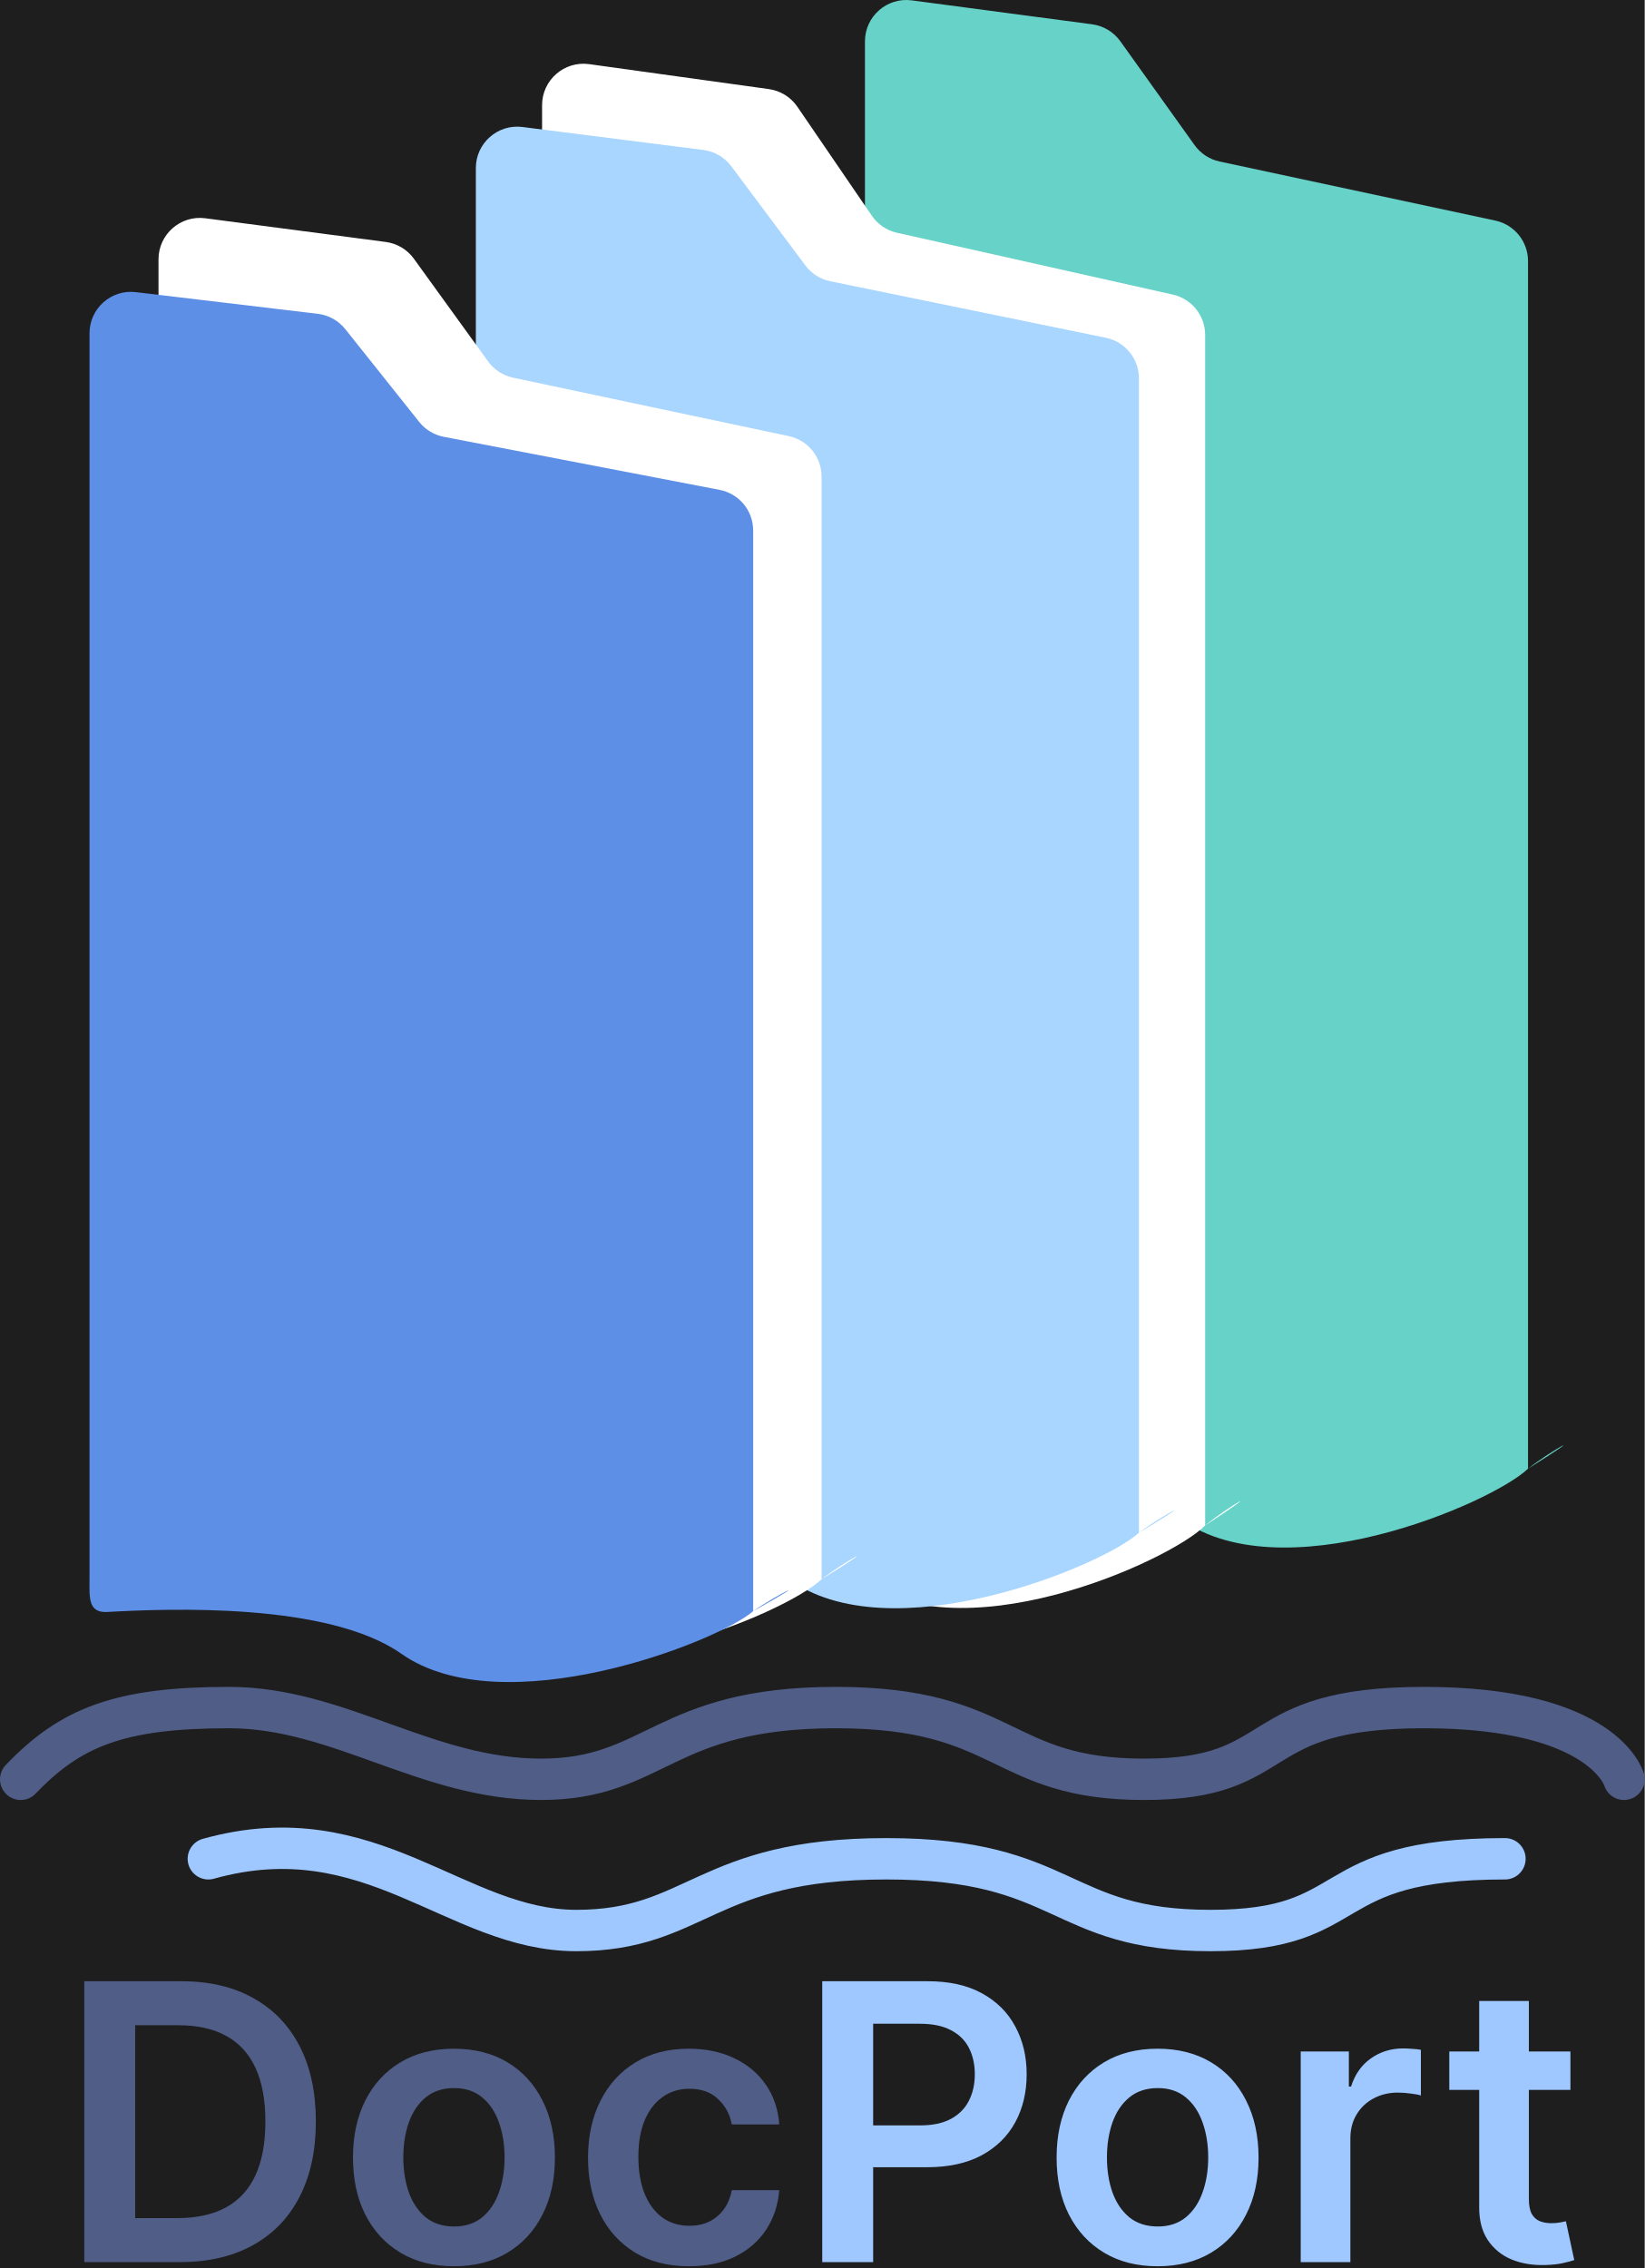
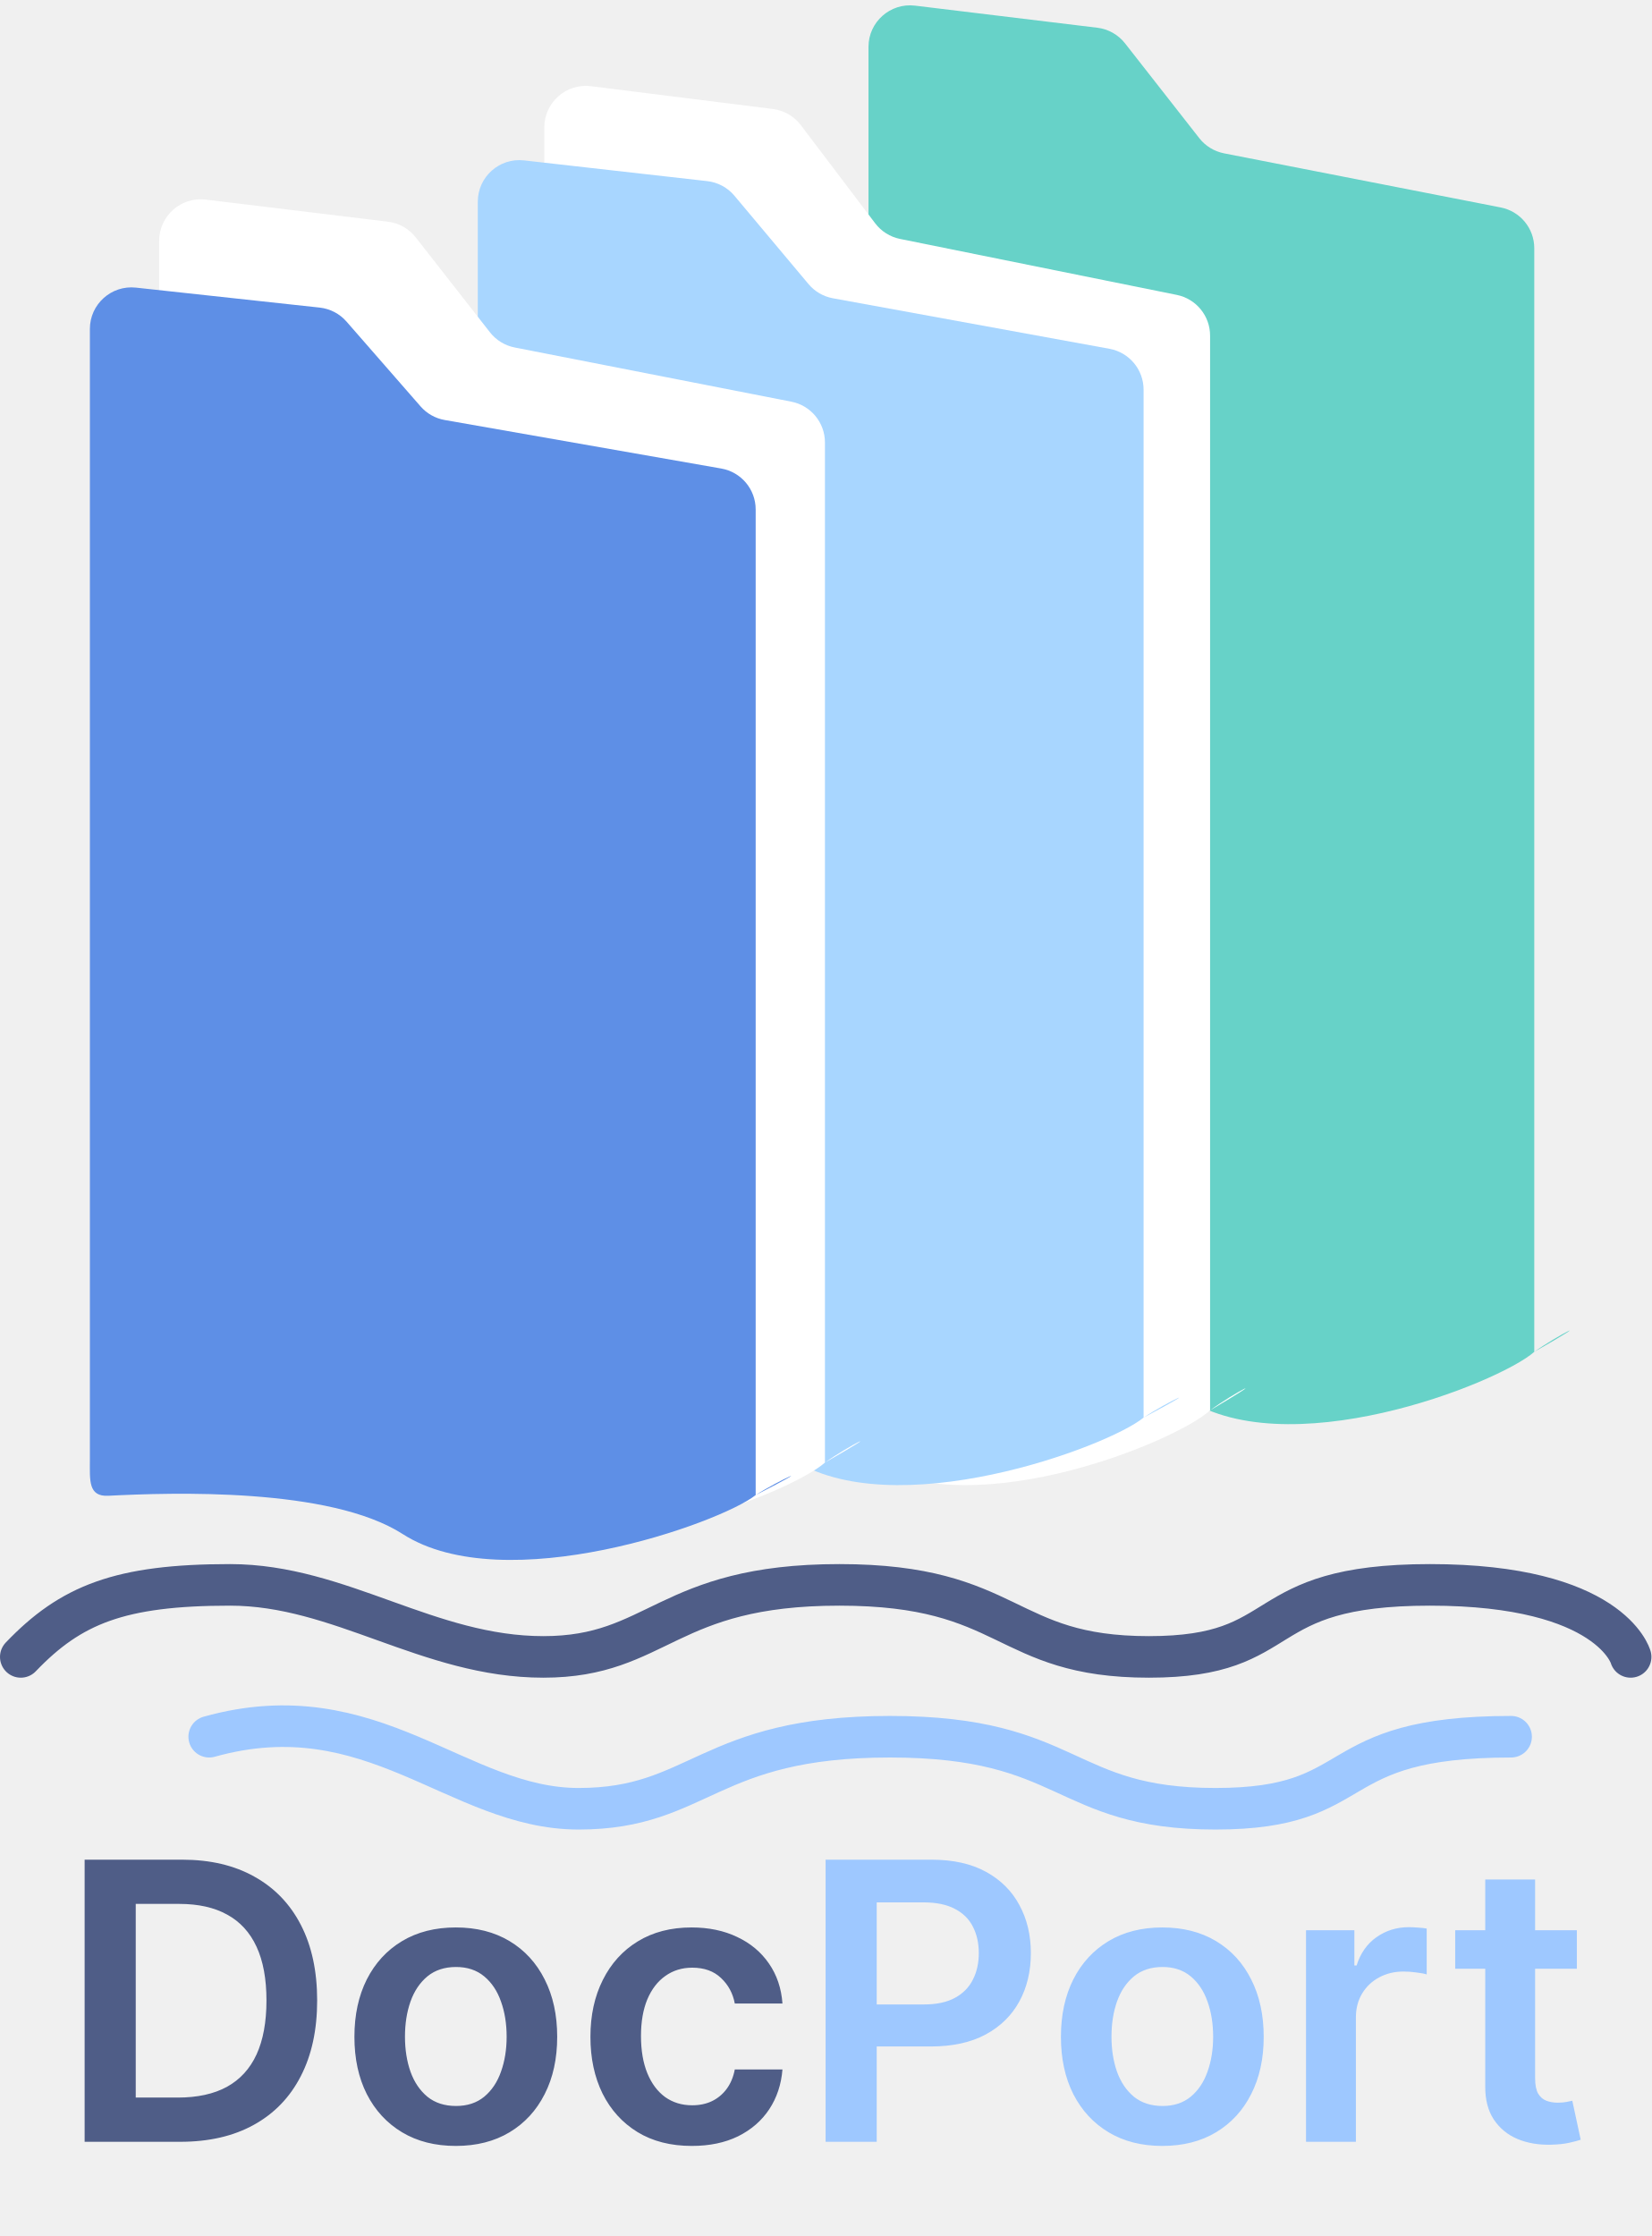
- <svg xmlns="http://www.w3.org/2000/svg" width="596" height="822" viewBox="0 0 596 822" fill="none">
-   <rect width="596" height="822" fill="#1E1E1E" />
-   <path d="M65.046 819.88H30.543V718.062H65.742C75.85 718.062 84.534 720.1 91.793 724.177C99.084 728.221 104.686 734.037 108.597 741.627C112.508 749.217 114.463 758.299 114.463 768.872C114.463 779.478 112.491 788.592 108.547 796.215C104.636 803.838 98.985 809.688 91.594 813.765C84.236 817.842 75.386 819.88 65.046 819.88ZM48.987 803.921H64.151C71.243 803.921 77.16 802.629 81.899 800.043C86.639 797.425 90.202 793.531 92.588 788.36C94.974 783.157 96.168 776.66 96.168 768.872C96.168 761.083 94.974 754.62 92.588 749.482C90.202 744.312 86.672 740.451 81.999 737.899C77.358 735.313 71.591 734.021 64.697 734.021H48.987V803.921ZM164.502 821.372C157.045 821.372 150.582 819.731 145.113 816.45C139.644 813.168 135.402 808.578 132.386 802.678C129.403 796.779 127.911 789.885 127.911 781.997C127.911 774.108 129.403 767.198 132.386 761.265C135.402 755.332 139.644 750.725 145.113 747.444C150.582 744.163 157.045 742.522 164.502 742.522C171.96 742.522 178.423 744.163 183.891 747.444C189.36 750.725 193.586 755.332 196.569 761.265C199.585 767.198 201.093 774.108 201.093 781.997C201.093 789.885 199.585 796.779 196.569 802.678C193.586 808.578 189.36 813.168 183.891 816.45C178.423 819.731 171.96 821.372 164.502 821.372ZM164.602 806.954C168.645 806.954 172.026 805.844 174.744 803.623C177.461 801.369 179.483 798.353 180.809 794.575C182.168 790.796 182.847 786.587 182.847 781.947C182.847 777.274 182.168 773.048 180.809 769.269C179.483 765.458 177.461 762.425 174.744 760.171C172.026 757.917 168.645 756.791 164.602 756.791C160.459 756.791 157.012 757.917 154.261 760.171C151.543 762.425 149.504 765.458 148.146 769.269C146.82 773.048 146.157 777.274 146.157 781.947C146.157 786.587 146.82 790.796 148.146 794.575C149.504 798.353 151.543 801.369 154.261 803.623C157.012 805.844 160.459 806.954 164.602 806.954ZM249.678 821.372C242.055 821.372 235.509 819.698 230.04 816.35C224.605 813.003 220.412 808.379 217.462 802.48C214.545 796.547 213.087 789.719 213.087 781.997C213.087 774.241 214.578 767.397 217.561 761.464C220.544 755.498 224.754 750.858 230.189 747.543C235.658 744.196 242.121 742.522 249.578 742.522C255.776 742.522 261.262 743.666 266.034 745.953C270.84 748.206 274.668 751.405 277.519 755.548C280.369 759.658 281.993 764.463 282.391 769.965H265.189C264.493 766.286 262.836 763.221 260.218 760.768C257.632 758.282 254.169 757.039 249.827 757.039C246.148 757.039 242.917 758.034 240.132 760.022C237.348 761.978 235.177 764.795 233.62 768.474C232.095 772.153 231.333 776.561 231.333 781.698C231.333 786.902 232.095 791.376 233.62 795.122C235.144 798.834 237.282 801.701 240.033 803.722C242.817 805.711 246.082 806.705 249.827 806.705C252.479 806.705 254.848 806.208 256.936 805.214C259.058 804.186 260.831 802.712 262.256 800.789C263.681 798.867 264.659 796.53 265.189 793.779H282.391C281.96 799.182 280.369 803.971 277.618 808.147C274.867 812.29 271.122 815.538 266.382 817.891C261.643 820.212 256.075 821.372 249.678 821.372Z" fill="#4F5D87" />
-   <path d="M297.964 819.88V718.062H336.146C343.968 718.062 350.531 719.52 355.834 722.437C361.17 725.354 365.197 729.364 367.915 734.468C370.666 739.539 372.041 745.306 372.041 751.769C372.041 758.299 370.666 764.099 367.915 769.17C365.164 774.241 361.104 778.235 355.734 781.151C350.365 784.035 343.753 785.477 335.898 785.477H310.592V770.313H333.412C337.986 770.313 341.731 769.518 344.648 767.927C347.564 766.336 349.719 764.149 351.111 761.364C352.536 758.58 353.249 755.382 353.249 751.769C353.249 748.157 352.536 744.975 351.111 742.224C349.719 739.473 347.548 737.335 344.598 735.81C341.681 734.253 337.92 733.474 333.312 733.474H316.409V819.88H297.964ZM419.483 821.372C412.025 821.372 405.562 819.731 400.093 816.45C394.625 813.168 390.382 808.578 387.366 802.678C384.383 796.779 382.892 789.885 382.892 781.997C382.892 774.108 384.383 767.198 387.366 761.265C390.382 755.332 394.625 750.725 400.093 747.444C405.562 744.163 412.025 742.522 419.483 742.522C426.94 742.522 433.403 744.163 438.872 747.444C444.341 750.725 448.566 755.332 451.549 761.265C454.565 767.198 456.074 774.108 456.074 781.997C456.074 789.885 454.565 796.779 451.549 802.678C448.566 808.578 444.341 813.168 438.872 816.45C433.403 819.731 426.94 821.372 419.483 821.372ZM419.582 806.954C423.626 806.954 427.006 805.844 429.724 803.623C432.442 801.369 434.464 798.353 435.789 794.575C437.148 790.796 437.828 786.587 437.828 781.947C437.828 777.274 437.148 773.048 435.789 769.269C434.464 765.458 432.442 762.425 429.724 760.171C427.006 757.917 423.626 756.791 419.582 756.791C415.439 756.791 411.992 757.917 409.241 760.171C406.523 762.425 404.485 765.458 403.126 769.269C401.8 773.048 401.137 777.274 401.137 781.947C401.137 786.587 401.8 790.796 403.126 794.575C404.485 798.353 406.523 801.369 409.241 803.623C411.992 805.844 415.439 806.954 419.582 806.954ZM471.349 819.88V743.516H488.799V756.244H489.594C490.987 751.836 493.373 748.438 496.754 746.052C500.167 743.632 504.062 742.423 508.437 742.423C509.431 742.423 510.541 742.472 511.768 742.572C513.027 742.638 514.071 742.754 514.9 742.92V759.475C514.138 759.21 512.928 758.978 511.271 758.779C509.647 758.547 508.072 758.431 506.548 758.431C503.266 758.431 500.317 759.144 497.698 760.569C495.113 761.961 493.075 763.9 491.583 766.386C490.092 768.872 489.346 771.739 489.346 774.987V819.88H471.349ZM569.09 743.516V757.437H525.191V743.516H569.09ZM536.029 725.221H554.026V796.911C554.026 799.331 554.391 801.187 555.12 802.48C555.882 803.739 556.877 804.601 558.103 805.065C559.329 805.529 560.688 805.761 562.18 805.761C563.307 805.761 564.334 805.678 565.262 805.512C566.223 805.346 566.952 805.197 567.45 805.065L570.482 819.134C569.521 819.466 568.146 819.83 566.356 820.228C564.599 820.626 562.445 820.858 559.893 820.924C555.385 821.057 551.325 820.377 547.712 818.886C544.1 817.361 541.233 815.008 539.112 811.826C537.023 808.644 535.996 804.667 536.029 799.894V725.221Z" fill="#9EC8FF" />
-   <path d="M313.439 15.002C313.439 5.934 321.424 -1.06 330.413 0.133L395.755 8.805C399.868 9.351 403.571 11.576 405.984 14.951L432.893 52.593C435.067 55.634 438.298 57.753 441.953 58.536L541.868 79.946C548.784 81.428 553.725 87.54 553.725 94.613V532.296C577.6 517.315 562.268 525.558 553.725 532.296C540.828 544.774 463.174 578.354 426.337 549.472C399.787 528.657 341.961 531.223 319.591 532.623C312.513 533.066 313.439 527.221 313.439 520.13V15.002Z" fill="#67D2C8" />
-   <path d="M196.439 38.107C196.439 29.002 204.484 21.997 213.502 23.249L278.626 32.292C282.814 32.873 286.562 35.195 288.947 38.686L315.937 78.183C318.08 81.32 321.334 83.526 325.04 84.357L425.006 106.767C431.856 108.303 436.725 114.384 436.725 121.404V552.88C460.6 537.208 445.268 545.831 436.725 552.88C423.828 565.935 346.174 601.065 309.337 570.85C282.234 548.619 222.537 566.548 201.239 575.731C194.775 578.518 196.439 574.964 196.439 567.925V38.107Z" fill="white" />
-   <path d="M172.439 60.907C172.439 51.872 180.368 44.888 189.33 46.026L254.884 54.356C258.921 54.869 262.577 57 265.012 60.261L291.858 96.213C294.057 99.158 297.261 101.193 300.862 101.932L400.74 122.422C407.717 123.853 412.725 129.993 412.725 137.116V555.514C436.6 541.172 421.268 549.064 412.725 555.514C399.828 567.461 322.174 599.609 285.337 571.958C258.837 552.068 201.178 554.479 178.717 555.82C171.59 556.246 172.439 550.381 172.439 543.241V60.907Z" fill="#A8D6FF" />
-   <path d="M57.439 93.978C57.439 84.919 65.409 77.927 74.392 79.106L139.786 87.693C143.881 88.231 147.573 90.433 149.991 93.78L176.884 130.997C179.064 134.014 182.289 136.113 185.931 136.885L285.836 158.065C292.767 159.534 297.725 165.653 297.725 172.739L297.725 572.38C321.6 557.559 306.268 565.714 297.725 572.38C284.828 584.726 207.174 617.947 170.337 589.373C143.746 568.747 85.779 576.017 63.485 580.009C56.493 581.261 57.439 576.291 57.439 569.187L57.439 93.978Z" fill="white" />
-   <path d="M32.442 120.773C32.442 111.785 40.292 104.815 49.216 105.878L115.163 113.734C119.083 114.201 122.662 116.195 125.121 119.283L151.927 152.937C154.157 155.736 157.313 157.646 160.827 158.322L260.771 177.543C267.833 178.902 272.938 185.081 272.938 192.273V583.951C281.488 577.898 296.834 570.493 272.938 583.951C260.03 595.16 182.307 625.325 145.438 599.38C118.976 580.759 61.467 582.968 38.878 584.229C31.681 584.63 32.442 578.732 32.442 571.524V120.773Z" fill="#5E8FE6" />
-   <path d="M588.5 644.88C588.5 644.88 581.349 618.88 516.098 618.88C450.848 618.88 467.384 644.88 414.647 644.88C361.91 644.88 365.485 618.88 302.916 618.88C240.347 618.88 237.665 644.88 196.102 644.88C154.538 644.88 122.806 618.88 83.03 618.88C43.254 618.88 25.553 626.009 7.5 644.88" stroke="#4F5D87" stroke-width="15" stroke-linecap="round" />
-   <path d="M75.5 673.685C134.5 657.185 165.13 699.685 208.84 699.685C252.55 699.685 255.37 673.685 321.17 673.685C386.97 673.685 383.21 699.685 438.67 699.685C494.13 699.685 476.74 673.685 545.36 673.685" stroke="#9EC8FF" stroke-width="15" stroke-linecap="round" />
+ <svg xmlns="http://www.w3.org/2000/svg" width="596" height="807" viewBox="0 0 596 807" fill="none">
+   <path d="M65.046 773H30.543V671.182H65.742C75.85 671.182 84.534 673.22 91.793 677.297C99.084 681.34 104.686 687.157 108.597 694.747C112.508 702.337 114.463 711.419 114.463 721.991C114.463 732.598 112.491 741.712 108.547 749.335C104.636 756.958 98.985 762.808 91.594 766.885C84.236 770.962 75.386 773 65.046 773ZM48.987 757.041H64.151C71.243 757.041 77.16 755.749 81.899 753.163C86.639 750.545 90.202 746.651 92.588 741.48C94.974 736.277 96.168 729.78 96.168 721.991C96.168 714.203 94.974 707.74 92.588 702.602C90.202 697.432 86.672 693.571 81.999 691.018C77.358 688.433 71.591 687.141 64.697 687.141H48.987V757.041ZM164.502 774.491C157.045 774.491 150.582 772.851 145.113 769.57C139.644 766.288 135.402 761.698 132.386 755.798C129.403 749.899 127.911 743.005 127.911 735.116C127.911 727.228 129.403 720.318 132.386 714.385C135.402 708.452 139.644 703.845 145.113 700.564C150.582 697.283 157.045 695.642 164.502 695.642C171.96 695.642 178.423 697.283 183.891 700.564C189.36 703.845 193.586 708.452 196.569 714.385C199.585 720.318 201.093 727.228 201.093 735.116C201.093 743.005 199.585 749.899 196.569 755.798C193.586 761.698 189.36 766.288 183.891 769.57C178.423 772.851 171.96 774.491 164.502 774.491ZM164.602 760.074C168.645 760.074 172.026 758.964 174.744 756.743C177.461 754.489 179.483 751.473 180.809 747.695C182.168 743.916 182.847 739.707 182.847 735.067C182.847 730.393 182.168 726.168 180.809 722.389C179.483 718.578 177.461 715.545 174.744 713.291C172.026 711.037 168.645 709.911 164.602 709.911C160.459 709.911 157.012 711.037 154.261 713.291C151.543 715.545 149.504 718.578 148.146 722.389C146.82 726.168 146.157 730.393 146.157 735.067C146.157 739.707 146.82 743.916 148.146 747.695C149.504 751.473 151.543 754.489 154.261 756.743C157.012 758.964 160.459 760.074 164.602 760.074ZM249.678 774.491C242.055 774.491 235.509 772.818 230.04 769.47C224.605 766.123 220.412 761.499 217.462 755.599C214.545 749.667 213.087 742.839 213.087 735.116C213.087 727.361 214.578 720.517 217.561 714.584C220.544 708.618 224.754 703.978 230.189 700.663C235.658 697.316 242.121 695.642 249.578 695.642C255.776 695.642 261.262 696.786 266.034 699.072C270.84 701.326 274.668 704.525 277.519 708.668C280.369 712.777 281.993 717.583 282.391 723.085H265.189C264.493 719.406 262.836 716.34 260.218 713.888C257.632 711.402 254.169 710.159 249.827 710.159C246.148 710.159 242.917 711.153 240.132 713.142C237.348 715.098 235.177 717.915 233.62 721.594C232.095 725.273 231.333 729.681 231.333 734.818C231.333 740.022 232.095 744.496 233.62 748.241C235.144 751.954 237.282 754.821 240.033 756.842C242.817 758.831 246.082 759.825 249.827 759.825C252.479 759.825 254.848 759.328 256.936 758.334C259.058 757.306 260.831 755.831 262.256 753.909C263.681 751.987 264.659 749.65 265.189 746.899H282.391C281.96 752.302 280.369 757.091 277.618 761.267C274.867 765.41 271.122 768.658 266.382 771.011C261.643 773.331 256.075 774.491 249.678 774.491Z" fill="#4F5D87" />
+   <path d="M297.964 773V671.182H336.146C343.968 671.182 350.531 672.64 355.834 675.557C361.17 678.473 365.197 682.484 367.915 687.588C370.666 692.659 372.041 698.426 372.041 704.889C372.041 711.419 370.666 717.219 367.915 722.29C365.164 727.361 361.104 731.355 355.734 734.271C350.365 737.155 343.753 738.597 335.898 738.597H310.592V723.433H333.412C337.986 723.433 341.731 722.638 344.648 721.047C347.564 719.456 349.719 717.268 351.111 714.484C352.536 711.7 353.249 708.502 353.249 704.889C353.249 701.277 352.536 698.095 351.111 695.344C349.719 692.593 347.548 690.455 344.598 688.93C341.681 687.373 337.92 686.594 333.312 686.594H316.409V773H297.964ZM419.483 774.491C412.025 774.491 405.562 772.851 400.093 769.57C394.625 766.288 390.382 761.698 387.366 755.798C384.383 749.899 382.892 743.005 382.892 735.116C382.892 727.228 384.383 720.318 387.366 714.385C390.382 708.452 394.625 703.845 400.093 700.564C405.562 697.283 412.025 695.642 419.483 695.642C426.94 695.642 433.403 697.283 438.872 700.564C444.341 703.845 448.566 708.452 451.549 714.385C454.565 720.318 456.074 727.228 456.074 735.116C456.074 743.005 454.565 749.899 451.549 755.798C448.566 761.698 444.341 766.288 438.872 769.57C433.403 772.851 426.94 774.491 419.483 774.491ZM419.582 760.074C423.626 760.074 427.006 758.964 429.724 756.743C432.442 754.489 434.464 751.473 435.789 747.695C437.148 743.916 437.828 739.707 437.828 735.067C437.828 730.393 437.148 726.168 435.789 722.389C434.464 718.578 432.442 715.545 429.724 713.291C427.006 711.037 423.626 709.911 419.582 709.911C415.439 709.911 411.992 711.037 409.241 713.291C406.523 715.545 404.485 718.578 403.126 722.389C401.8 726.168 401.137 730.393 401.137 735.067C401.137 739.707 401.8 743.916 403.126 747.695C404.485 751.473 406.523 754.489 409.241 756.743C411.992 758.964 415.439 760.074 419.582 760.074ZM471.349 773V696.636H488.799V709.364H489.594C490.987 704.955 493.373 701.558 496.754 699.172C500.167 696.752 504.062 695.543 508.437 695.543C509.431 695.543 510.541 695.592 511.768 695.692C513.027 695.758 514.071 695.874 514.9 696.04V712.595C514.138 712.33 512.928 712.098 511.271 711.899C509.647 711.667 508.072 711.551 506.548 711.551C503.266 711.551 500.317 712.264 497.698 713.689C495.113 715.081 493.075 717.02 491.583 719.506C490.092 721.991 489.346 724.858 489.346 728.107V773H471.349ZM569.09 696.636V710.557H525.191V696.636H569.09ZM536.029 678.341H554.026V750.031C554.026 752.451 554.391 754.307 555.12 755.599C555.882 756.859 556.877 757.721 558.103 758.185C559.329 758.649 560.688 758.881 562.18 758.881C563.307 758.881 564.334 758.798 565.262 758.632C566.223 758.466 566.952 758.317 567.45 758.185L570.482 772.254C569.521 772.586 568.146 772.95 566.356 773.348C564.599 773.746 562.445 773.978 559.893 774.044C555.385 774.177 551.325 773.497 547.712 772.006C544.1 770.481 541.233 768.128 539.112 764.946C537.023 761.764 535.996 757.787 536.029 753.014V678.341Z" fill="#9EC8FF" />
+   <path d="M313.439 16.927C313.439 7.928 321.309 0.954 330.244 2.036L396.029 10.008C399.981 10.486 403.581 12.517 406.035 15.651L432.827 49.866C435.049 52.704 438.219 54.647 441.757 55.339L541.605 74.872C548.646 76.249 553.725 82.419 553.725 89.593V487.904C577.6 474.227 562.268 481.752 553.725 487.904C540.828 499.296 463.174 529.953 426.337 503.585C399.885 484.651 342.388 486.907 319.84 488.188C312.661 488.596 313.439 482.707 313.439 475.517V16.927Z" fill="#67D2C8" />
+   <path d="M196.439 45.996C196.439 36.972 204.35 29.991 213.304 31.113L278.927 39.334C282.939 39.837 286.578 41.938 289.02 45.162L315.848 80.586C318.054 83.5 321.249 85.508 324.832 86.233L424.699 106.433C431.695 107.848 436.725 113.997 436.725 121.135V509.018C460.6 494.877 445.268 502.657 436.725 509.018C423.828 520.797 346.174 552.494 309.337 525.231C282.424 505.313 223.371 521.125 201.691 529.461C195.013 532.029 196.439 528.313 196.439 521.158V45.996Z" fill="white" />
+   <path d="M172.439 72.793C172.439 63.841 180.23 56.882 189.126 57.888L255.246 65.37C259.069 65.803 262.581 67.688 265.053 70.637L291.796 102.531C294.043 105.21 297.155 107.02 300.594 107.649L400.421 125.886C407.547 127.188 412.725 133.397 412.725 140.642V511.63C436.6 498.858 421.268 505.885 412.725 511.63C399.828 522.269 322.174 550.897 285.337 526.274C258.948 508.634 201.658 510.69 179 511.887C171.75 512.27 172.439 506.347 172.439 499.087V72.793Z" fill="#A8D6FF" />
+   <path d="M57.439 86.93C57.439 77.929 65.311 70.955 74.246 72.039L140.025 80.02C143.979 80.5 147.581 82.533 150.034 85.671L176.827 119.934C179.049 122.776 182.22 124.721 185.76 125.415L285.609 144.975C292.648 146.353 297.725 152.522 297.725 159.695L297.725 527.868C321.6 514.173 306.268 521.708 297.725 527.868C284.828 539.276 207.174 569.974 170.337 543.571C143.84 524.579 86.191 531.181 63.724 534.878C56.63 536.045 57.439 530.99 57.439 523.801L57.439 86.93Z" fill="white" />
+   <path d="M32.439 118.718C32.439 109.793 40.187 102.842 49.06 103.806L115.376 111.013C119.122 111.42 122.577 113.222 125.055 116.06L151.786 146.677C154.042 149.261 157.115 150.994 160.493 151.586L260.317 169.101C267.492 170.36 272.725 176.592 272.725 183.876V539.594C296.6 527.328 281.268 534.077 272.725 539.594C259.828 549.812 182.174 577.308 145.337 553.659C118.983 536.74 61.81 538.686 39.09 539.837C31.8 540.206 32.439 534.262 32.439 526.963V118.718Z" fill="#5E8FE6" />
+   <path d="M588.5 598C588.5 598 581.349 572 516.098 572C450.848 572 467.384 598 414.647 598C361.91 598 365.485 572 302.916 572C240.347 572 237.665 598 196.102 598C154.538 598 122.806 572 83.03 572C43.254 572 25.553 579.129 7.5 598" stroke="#4F5D87" stroke-width="15" stroke-linecap="round" />
+   <path d="M75.5 626.805C134.5 610.305 165.13 652.805 208.84 652.805C252.55 652.805 255.37 626.805 321.17 626.805C386.97 626.805 383.21 652.805 438.67 652.805C494.13 652.805 476.74 626.805 545.36 626.805" stroke="#9EC8FF" stroke-width="15" stroke-linecap="round" />
</svg>
